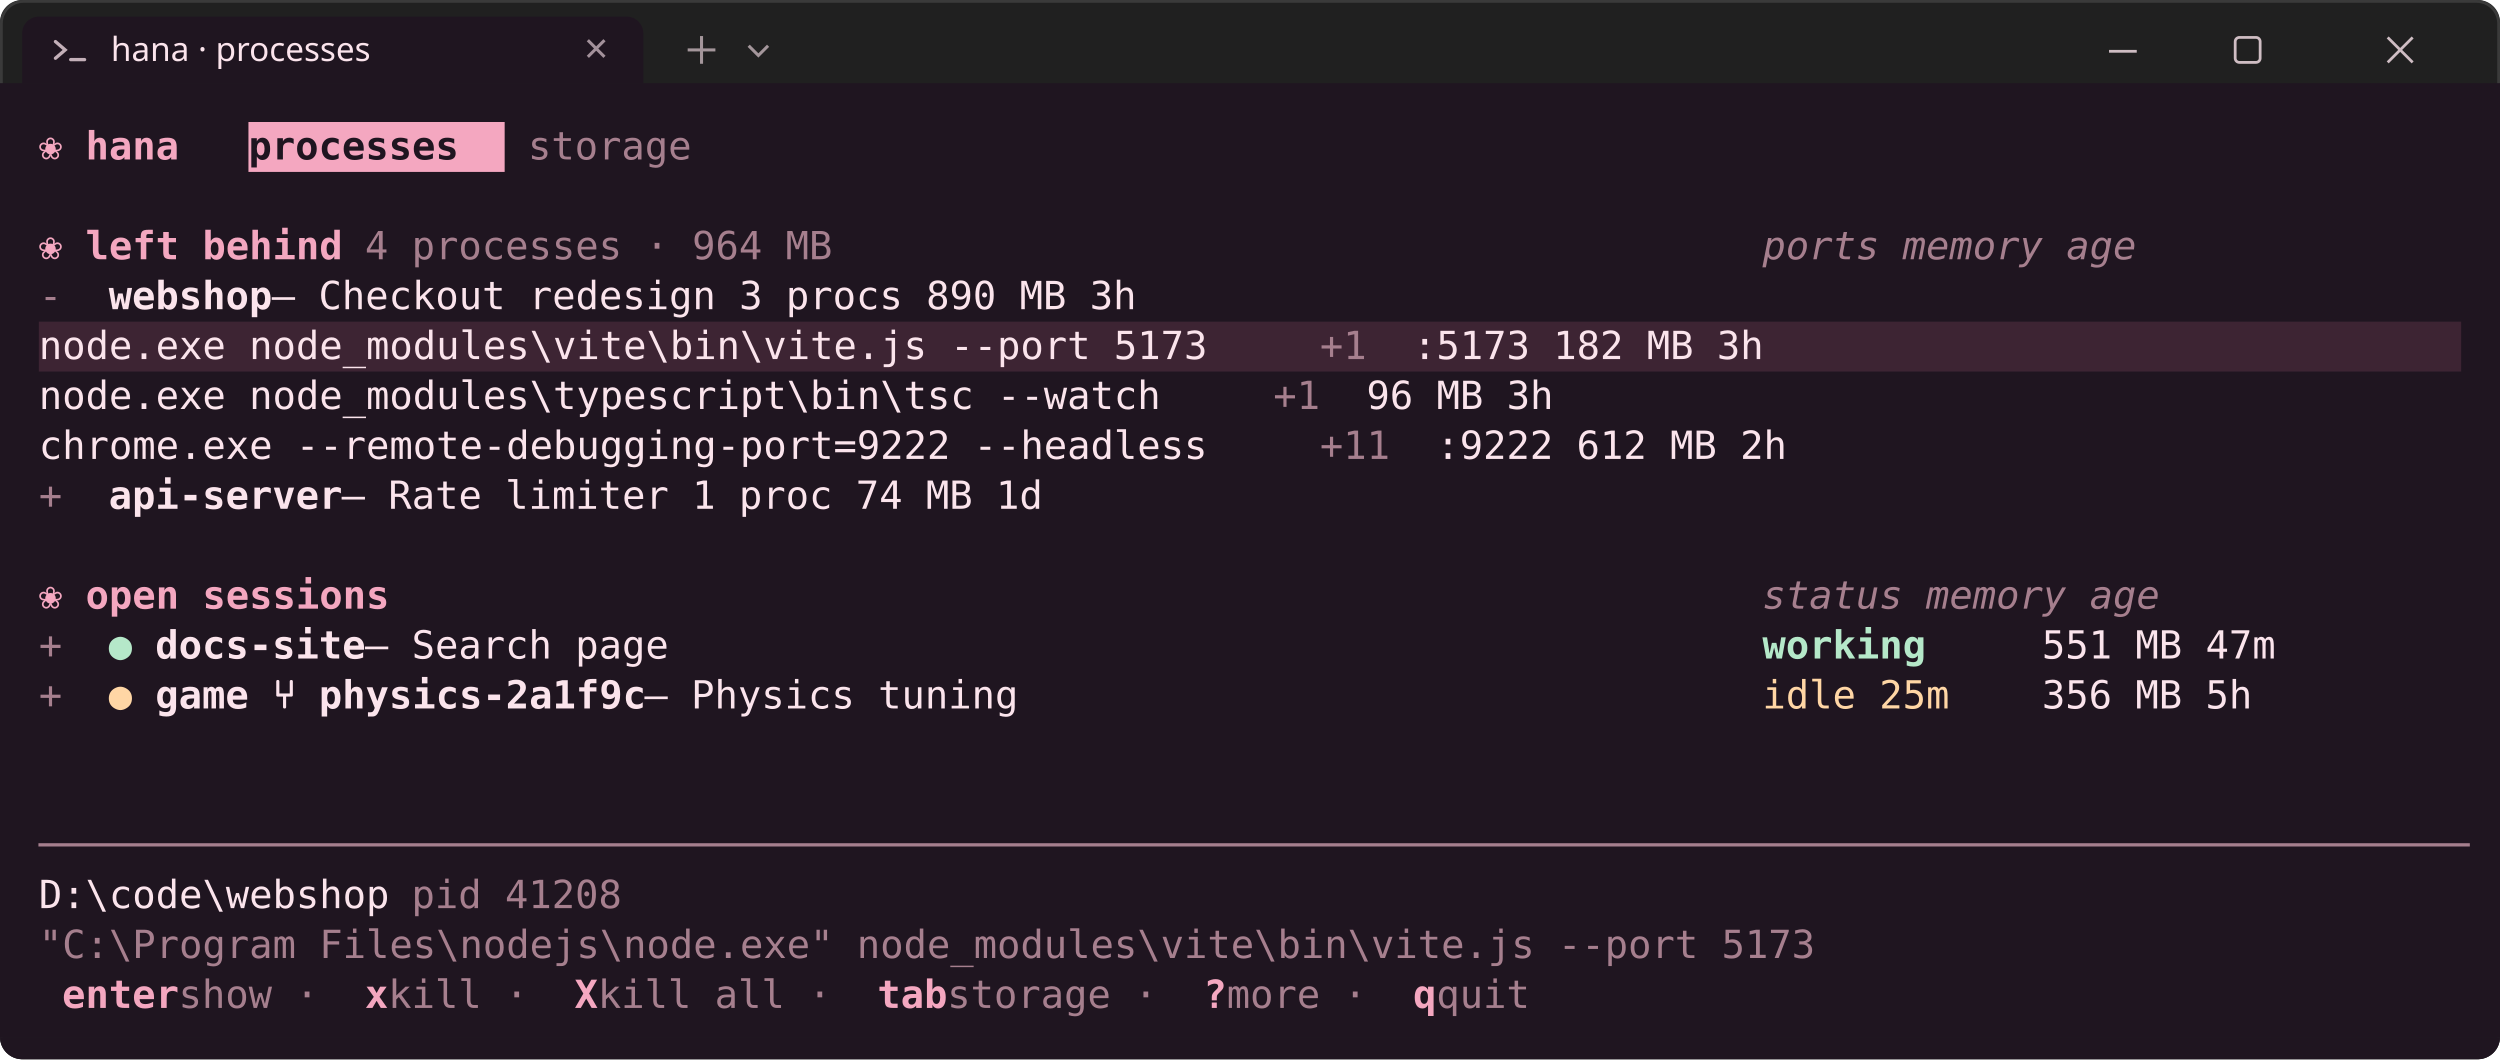
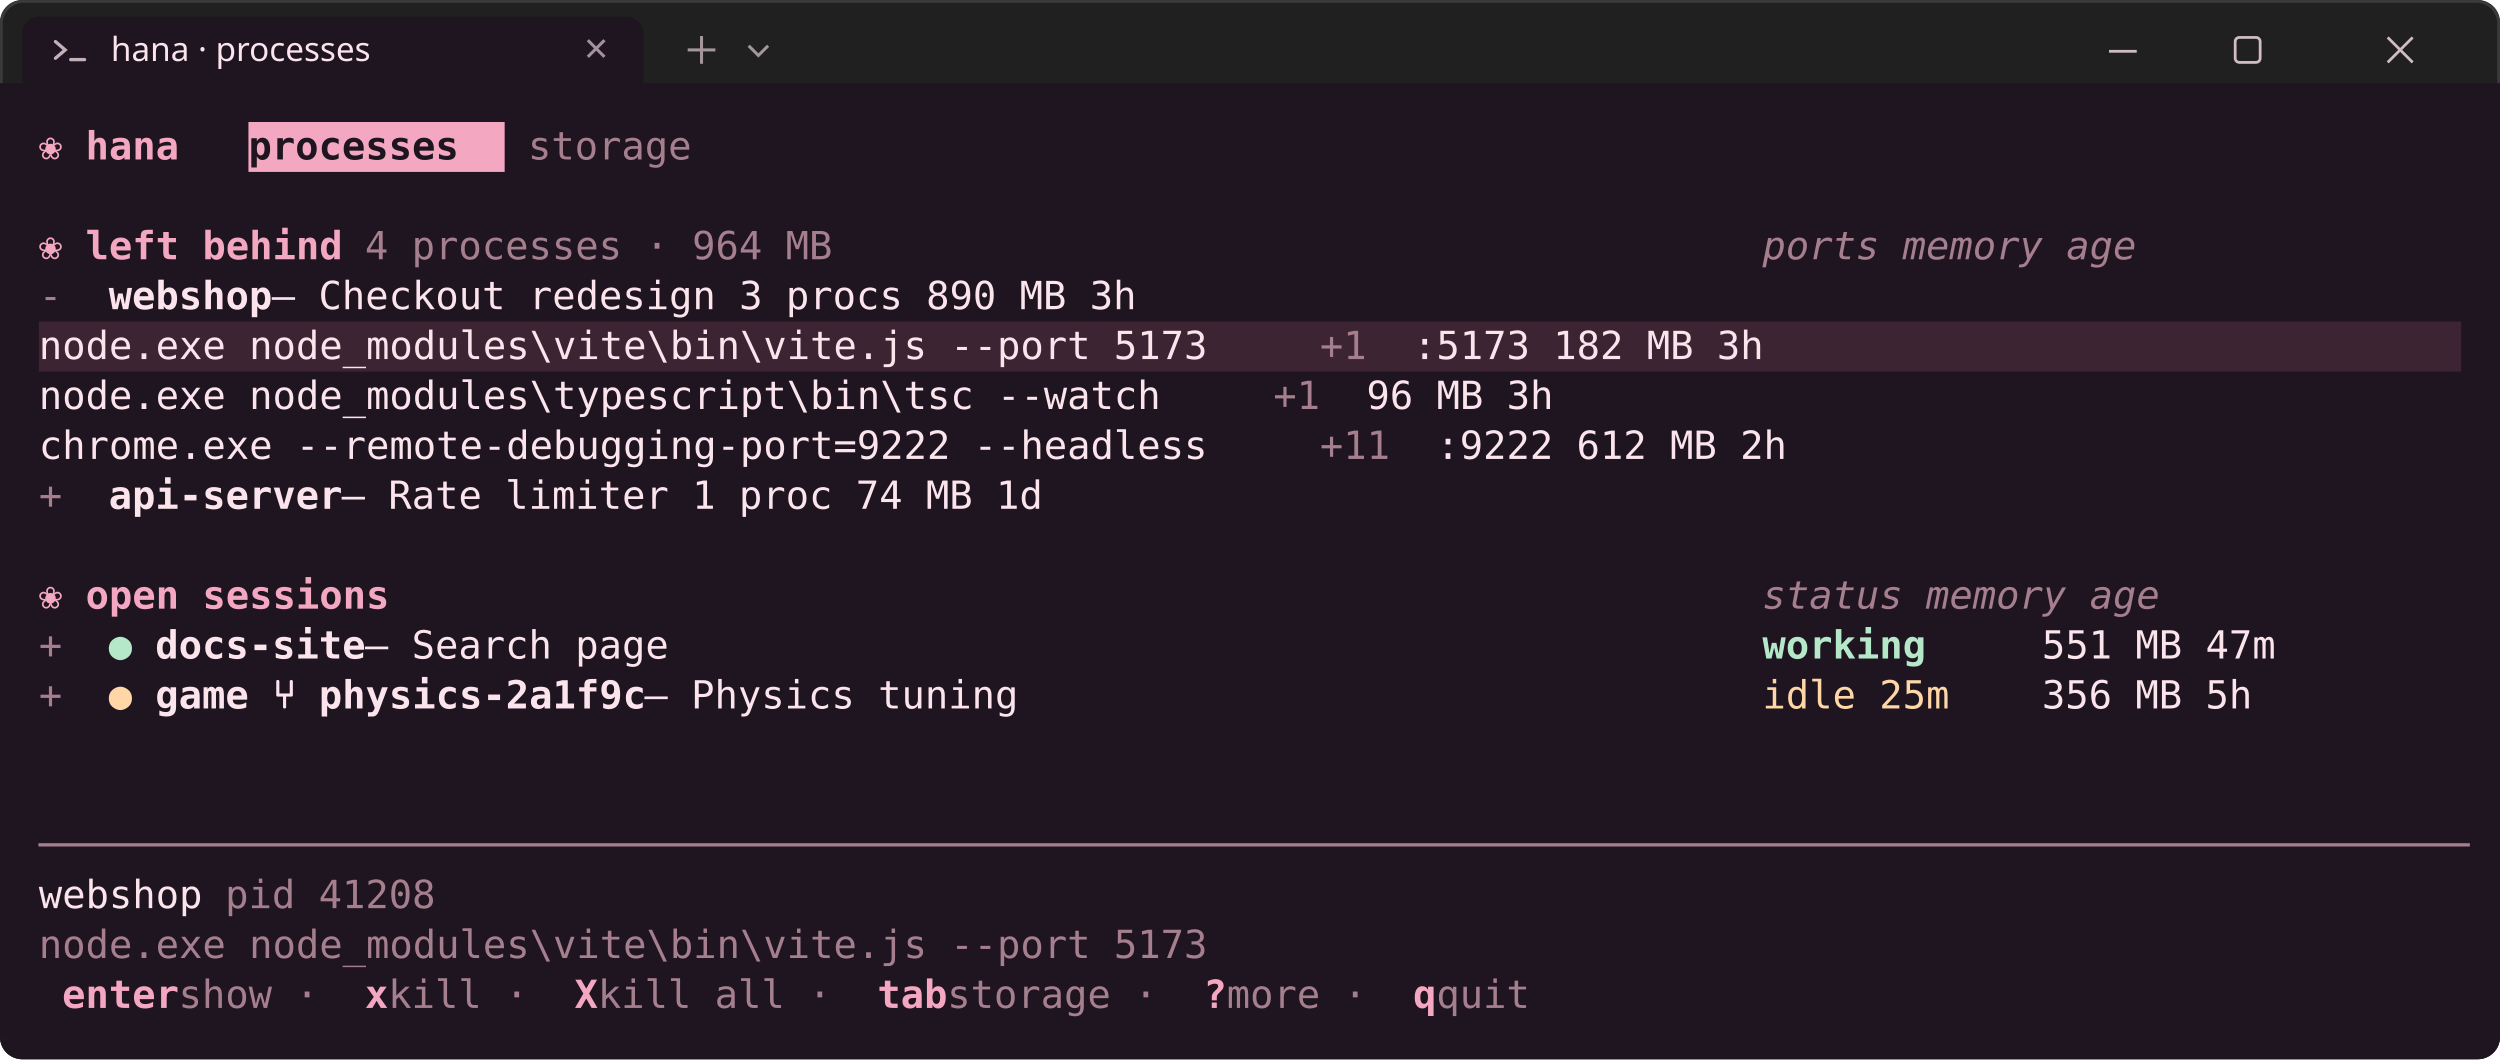
<svg xmlns="http://www.w3.org/2000/svg" width="901.6" height="382" viewBox="0 0 901.6 382" role="img" aria-label="hana · processes">
  <style>text{font-family:"Cascadia Mono","Cascadia Code",Consolas,ui-monospace,Menlo,monospace;font-size:14px;white-space:pre} .ui{font-family:"Segoe UI Variable Text","Segoe UI",system-ui,sans-serif;font-size:12px}</style>
  <rect width="901.6" height="382" rx="8" fill="#202020" />
  <rect x="0.5" y="0.5" width="900.6" height="381" rx="8" fill="none" stroke="#3a3a3a" />
  <path d="M8 30 V12 a6 6 0 0 1 6 -6 H226 a6 6 0 0 1 6 6 V30 Z" fill="#1F1520" />
  <g fill="none" stroke="#FBE4EC" stroke-opacity="0.75" stroke-width="1.2" stroke-linecap="round">
    <path d="M20 15 l3.5 3 l-3.5 3" />
    <path d="M25.5 21.5 h5" />
  </g>
  <text class="ui" x="40" y="22" fill="#FBE4EC">hana · processes</text>
  <g stroke="#FBE4EC" stroke-opacity="0.6" stroke-width="1.1" fill="none">
    <path d="M212 14.5 l6 6 M218 14.5 l-6 6" />
    <path d="M248 18 h10 M253 13 v10" />
    <path d="M270 16.5 l3.5 3.5 l3.5 -3.5" />
  </g>
  <g stroke="#FBE4EC" stroke-opacity="0.8" stroke-width="1" fill="none">
    <path d="M760.6 18.5 h10" />
    <rect x="806.1" y="13.5" width="9" height="9" rx="1.5" />
    <path d="M861.1 13.5 l9 9 M870.1 13.5 l-9 9" />
  </g>
  <rect y="30" width="901.6" height="344" fill="#1F1520" />
  <path d="M0 374 H901.6 V374 a8 8 0 0 1 -8 8 H8 a8 8 0 0 1 -8 -8 Z" fill="#1F1520" />
  <rect x="89.6" y="44.0" width="92.4" height="18" fill="#F4A7C0" />
  <text x="14.0" y="57.5" textLength="58.8" lengthAdjust="spacingAndGlyphs" fill="#F4A7C0" style="font-weight:700;"> ❀ hana</text>
  <text x="89.6" y="57.5" textLength="92.4" lengthAdjust="spacingAndGlyphs" fill="#1F1520" style="font-weight:700;"> processes </text>
  <text x="190.4" y="57.5" textLength="75.6" lengthAdjust="spacingAndGlyphs" fill="#A67F8E" style=""> storage </text>
  <text x="14.0" y="93.5" textLength="117.6" lengthAdjust="spacingAndGlyphs" fill="#F4A7C0" style="font-weight:700;"> ❀ left behind</text>
  <text x="131.6" y="93.5" textLength="184.8" lengthAdjust="spacingAndGlyphs" fill="#A67F8E" style="">  4 processes · 964 MB</text>
  <text x="635.6" y="93.5" textLength="243.6" lengthAdjust="spacingAndGlyphs" fill="#A67F8E" style="font-style:italic;">       ports    memory   age </text>
  <text x="14.0" y="111.5" textLength="25.2" lengthAdjust="spacingAndGlyphs" fill="#A67F8E" style=""> - </text>
  <text x="39.2" y="111.5" textLength="58.8" lengthAdjust="spacingAndGlyphs" fill="#FBE4EC" style="font-weight:700;">webshop</text>
  <text x="98.0" y="111.5" textLength="789.6" lengthAdjust="spacingAndGlyphs" fill="#FBE4EC" style=""> — Checkout redesign                                                 3 procs    890 MB    3h  </text>
  <rect x="14.0" y="116.0" width="873.6" height="18" fill="#3D2433" />
  <text x="14.0" y="129.5" textLength="462.0" lengthAdjust="spacingAndGlyphs" fill="#FBE4EC" style="">     node.exe node_modules\vite\bin\vite.js --port 5173</text>
  <text x="476.0" y="129.5" textLength="33.6" lengthAdjust="spacingAndGlyphs" fill="#A67F8E" style="">  +1</text>
  <text x="509.6" y="129.5" textLength="378.0" lengthAdjust="spacingAndGlyphs" fill="#FBE4EC" style="">                      :5173    182 MB    3h  </text>
  <text x="14.0" y="147.5" textLength="445.2" lengthAdjust="spacingAndGlyphs" fill="#FBE4EC" style="">     node.exe node_modules\typescript\bin\tsc --watch</text>
  <text x="459.2" y="147.5" textLength="33.6" lengthAdjust="spacingAndGlyphs" fill="#A67F8E" style="">  +1</text>
  <text x="492.8" y="147.5" textLength="394.8" lengthAdjust="spacingAndGlyphs" fill="#FBE4EC" style="">                                  96 MB    3h  </text>
  <text x="14.0" y="165.5" textLength="462.0" lengthAdjust="spacingAndGlyphs" fill="#FBE4EC" style="">     chrome.exe --remote-debugging-port=9222 --headless</text>
  <text x="476.0" y="165.5" textLength="42.0" lengthAdjust="spacingAndGlyphs" fill="#A67F8E" style="">  +11</text>
  <text x="518.0" y="165.5" textLength="369.6" lengthAdjust="spacingAndGlyphs" fill="#FBE4EC" style="">                     :9222    612 MB    2h  </text>
  <text x="14.0" y="183.5" textLength="25.2" lengthAdjust="spacingAndGlyphs" fill="#A67F8E" style=""> + </text>
  <text x="39.2" y="183.5" textLength="84.0" lengthAdjust="spacingAndGlyphs" fill="#FBE4EC" style="font-weight:700;">api-server</text>
  <text x="123.2" y="183.5" textLength="764.4" lengthAdjust="spacingAndGlyphs" fill="#FBE4EC" style=""> — Rate limiter                                                    1 proc     74 MB    1d  </text>
  <text x="14.0" y="219.5" textLength="134.4" lengthAdjust="spacingAndGlyphs" fill="#F4A7C0" style="font-weight:700;"> ❀ open sessions</text>
  <text x="635.6" y="219.5" textLength="243.6" lengthAdjust="spacingAndGlyphs" fill="#A67F8E" style="font-style:italic;">      status    memory   age </text>
  <text x="14.0" y="237.5" textLength="25.2" lengthAdjust="spacingAndGlyphs" fill="#A67F8E" style=""> + </text>
  <text x="39.2" y="237.5" textLength="8.4" lengthAdjust="spacingAndGlyphs" fill="#B5E8C9" style="">●</text>
  <text x="56.0" y="237.5" textLength="75.6" lengthAdjust="spacingAndGlyphs" fill="#FBE4EC" style="font-weight:700;">docs-site</text>
  <text x="131.6" y="237.5" textLength="504.0" lengthAdjust="spacingAndGlyphs" fill="#FBE4EC" style=""> — Search page                                              </text>
  <text x="635.6" y="237.5" textLength="100.8" lengthAdjust="spacingAndGlyphs" fill="#B5E8C9" style="font-weight:700;">     working</text>
  <text x="736.4" y="237.5" textLength="151.2" lengthAdjust="spacingAndGlyphs" fill="#FBE4EC" style="">    551 MB   47m  </text>
  <text x="14.0" y="255.5" textLength="25.2" lengthAdjust="spacingAndGlyphs" fill="#A67F8E" style=""> + </text>
  <text x="39.2" y="255.5" textLength="8.4" lengthAdjust="spacingAndGlyphs" fill="#FFD6A5" style="">●</text>
  <text x="56.0" y="255.5" textLength="176.4" lengthAdjust="spacingAndGlyphs" fill="#FBE4EC" style="font-weight:700;">game ⑂ physics-2a1f9c</text>
  <text x="232.4" y="255.5" textLength="403.2" lengthAdjust="spacingAndGlyphs" fill="#FBE4EC" style=""> — Physics tuning                               </text>
  <text x="635.6" y="255.5" textLength="100.8" lengthAdjust="spacingAndGlyphs" fill="#FFD6A5" style="">    idle 25m</text>
  <text x="736.4" y="255.5" textLength="151.2" lengthAdjust="spacingAndGlyphs" fill="#FBE4EC" style="">    356 MB    5h  </text>
  <text x="14.0" y="309.5" textLength="873.6" lengthAdjust="spacingAndGlyphs" fill="#A67F8E" style="">────────────────────────────────────────────────────────────────────────────────────────────────────────</text>
-   <text x="14.0" y="327.5" textLength="134.4" lengthAdjust="spacingAndGlyphs" fill="#FBE4EC" style=""> D:\code\webshop</text>
-   <text x="148.4" y="327.5" textLength="100.8" lengthAdjust="spacingAndGlyphs" fill="#A67F8E" style="">   pid 41208</text>
-   <text x="14.0" y="345.5" textLength="646.8" lengthAdjust="spacingAndGlyphs" fill="#A67F8E" style=""> "C:\Program Files\nodejs\node.exe" node_modules\vite\bin\vite.js --port 5173</text>
+   <text x="14.0" y="327.5" textLength="67.2" lengthAdjust="spacingAndGlyphs" fill="#FBE4EC" style=""> webshop</text>
+   <text x="81.2" y="327.5" textLength="100.8" lengthAdjust="spacingAndGlyphs" fill="#A67F8E" style="">   pid 41208</text>
+   <text x="14.0" y="345.5" textLength="428.4" lengthAdjust="spacingAndGlyphs" fill="#A67F8E" style=""> node.exe node_modules\vite\bin\vite.js --port 5173</text>
  <text x="22.4" y="363.5" textLength="42.0" lengthAdjust="spacingAndGlyphs" fill="#F4A7C0" style="font-weight:700;">enter</text>
  <text x="64.4" y="363.5" textLength="67.2" lengthAdjust="spacingAndGlyphs" fill="#A67F8E" style=""> show · </text>
  <text x="131.6" y="363.5" textLength="8.4" lengthAdjust="spacingAndGlyphs" fill="#F4A7C0" style="font-weight:700;">x</text>
  <text x="140.0" y="363.5" textLength="67.2" lengthAdjust="spacingAndGlyphs" fill="#A67F8E" style=""> kill · </text>
  <text x="207.2" y="363.5" textLength="8.4" lengthAdjust="spacingAndGlyphs" fill="#F4A7C0" style="font-weight:700;">X</text>
  <text x="215.6" y="363.5" textLength="100.8" lengthAdjust="spacingAndGlyphs" fill="#A67F8E" style=""> kill all · </text>
  <text x="316.4" y="363.5" textLength="25.2" lengthAdjust="spacingAndGlyphs" fill="#F4A7C0" style="font-weight:700;">tab</text>
  <text x="341.6" y="363.5" textLength="92.4" lengthAdjust="spacingAndGlyphs" fill="#A67F8E" style=""> storage · </text>
  <text x="434.0" y="363.5" textLength="8.4" lengthAdjust="spacingAndGlyphs" fill="#F4A7C0" style="font-weight:700;">?</text>
  <text x="442.4" y="363.5" textLength="67.2" lengthAdjust="spacingAndGlyphs" fill="#A67F8E" style=""> more · </text>
  <text x="509.6" y="363.5" textLength="8.4" lengthAdjust="spacingAndGlyphs" fill="#F4A7C0" style="font-weight:700;">q</text>
  <text x="518.0" y="363.5" textLength="42.0" lengthAdjust="spacingAndGlyphs" fill="#A67F8E" style=""> quit</text>
</svg>
